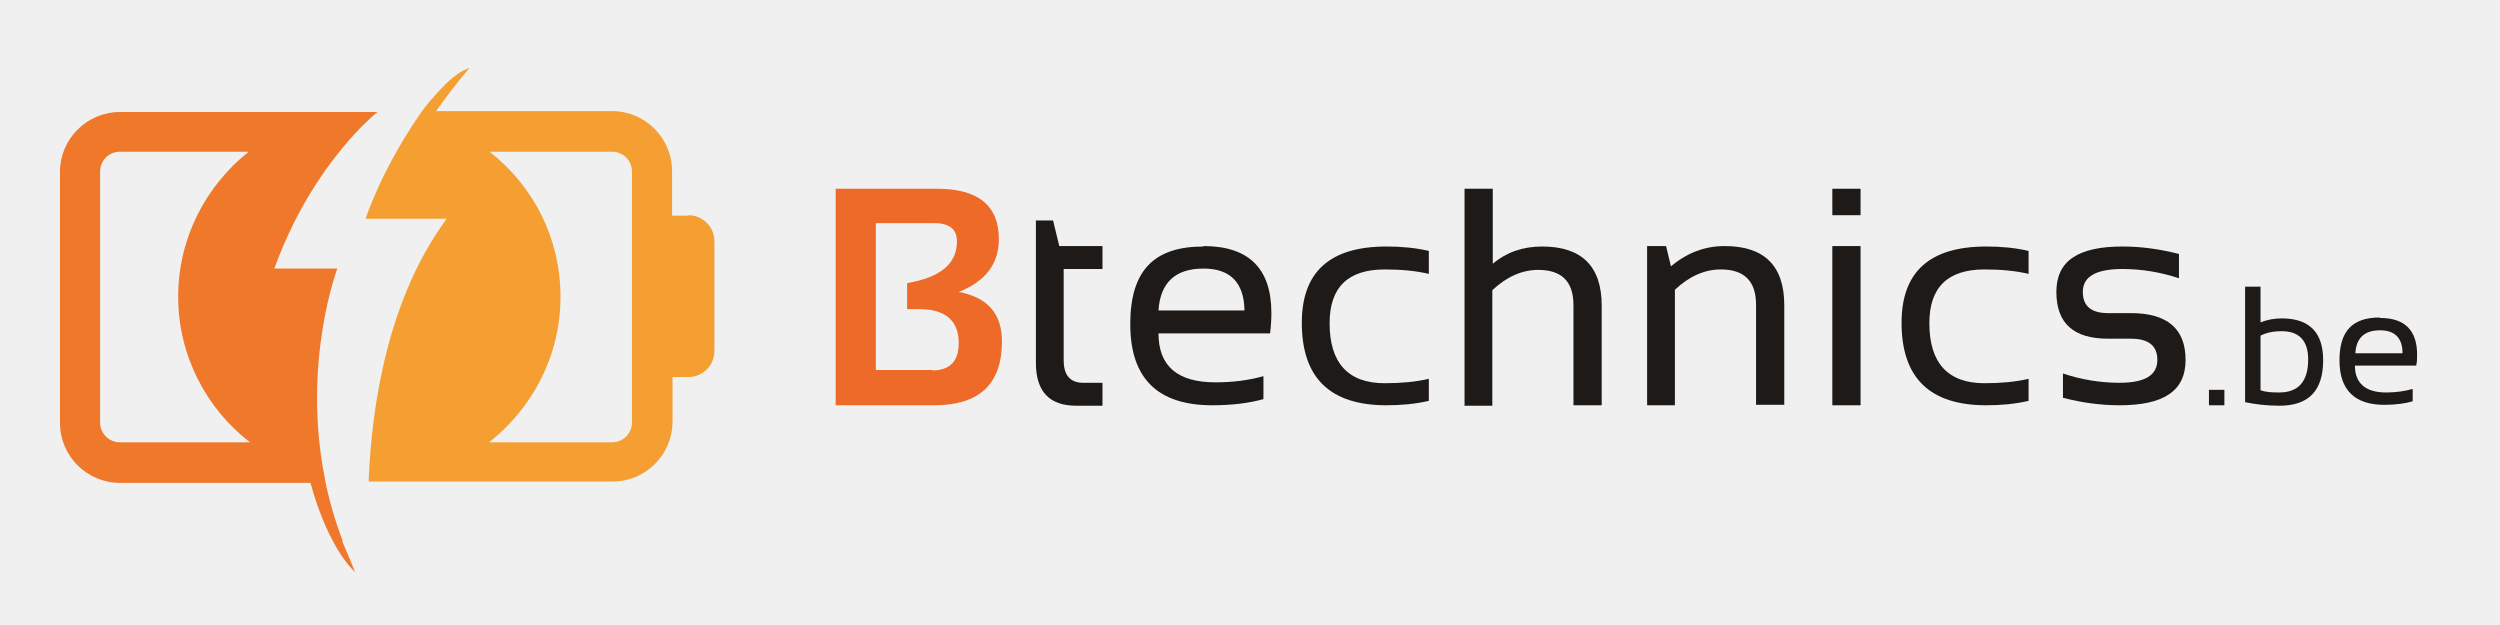
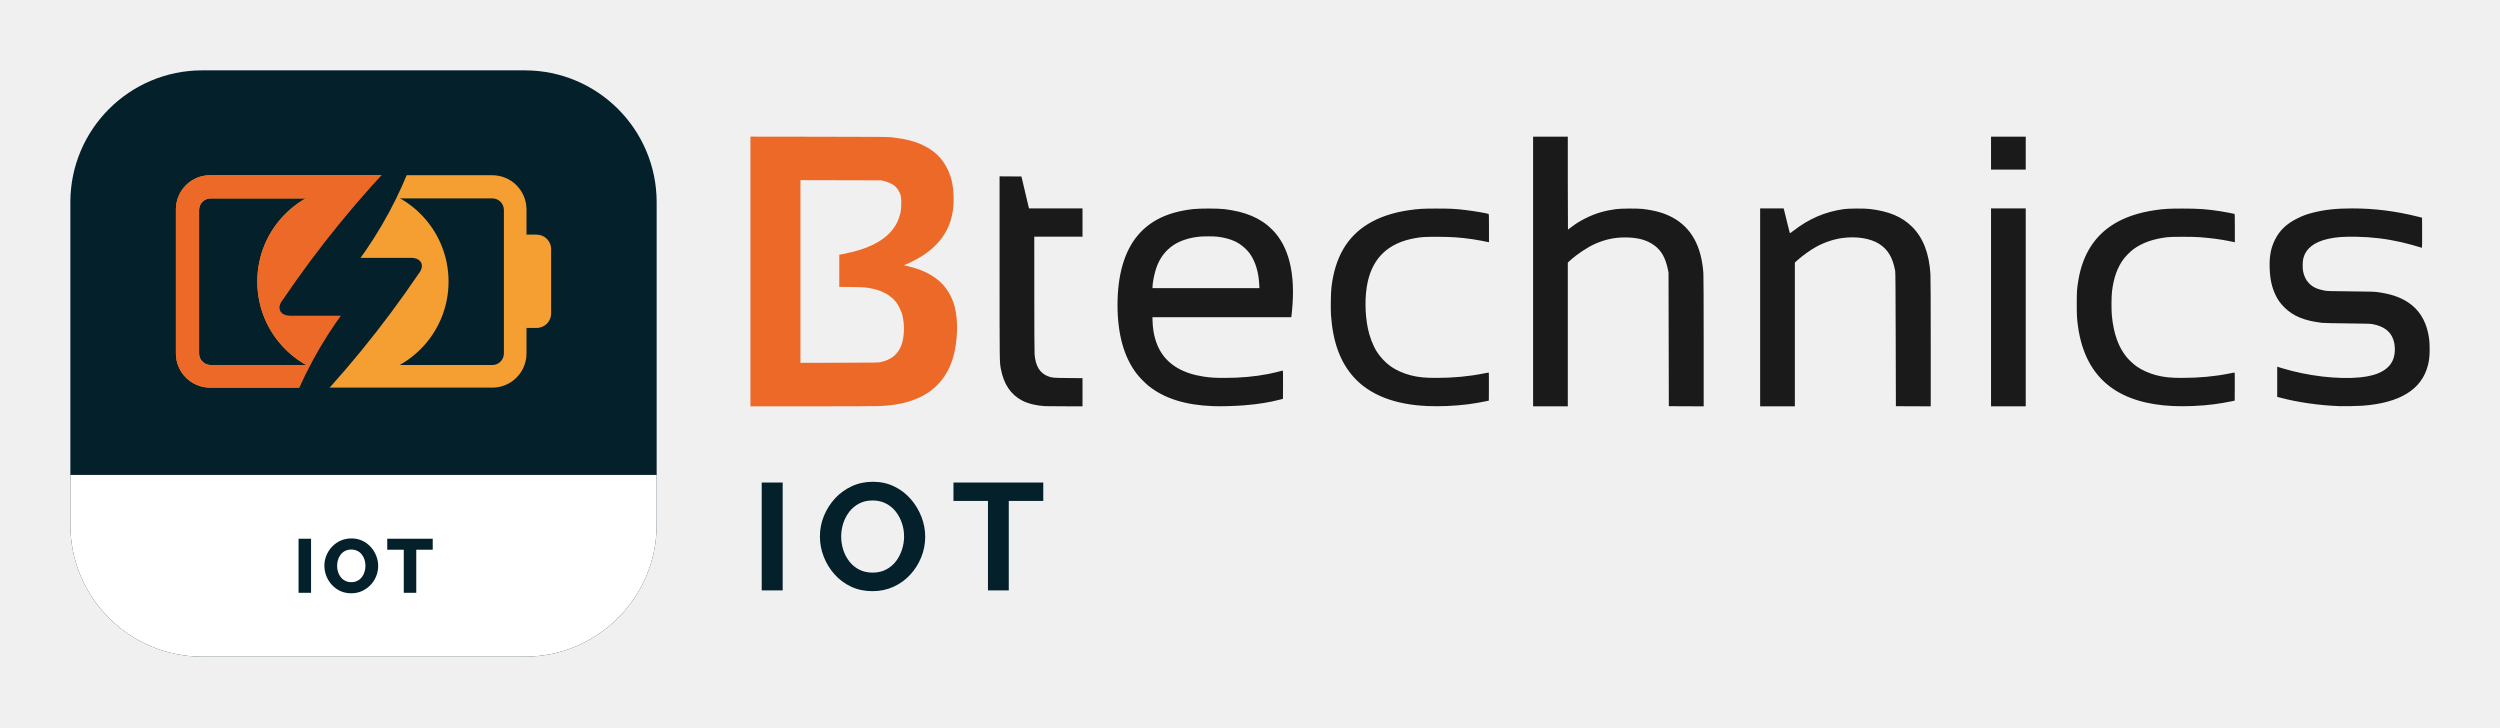
- <svg xmlns="http://www.w3.org/2000/svg" id="Laag_1" version="1.1" viewBox="0 0 56.69 14.16">
-   <defs>
-     <style>
-       .st0 {
-         fill: #f59e32;
-       }
- 
-       .st1 {
-         fill: #1d1a18;
-       }
- 
-       .st2 {
-         fill: #ed6a28;
-       }
- 
-       .st3 {
-         fill: #ef782a;
-       }
-     </style>
-   </defs>
-   <path class="st3" d="M7.77,12.26c-.18-.47-.31-.93-.4-1.38,0-.02,0-.04-.01-.06-.51-2.63.29-4.73.29-4.73h-1.43c.52-1.43,1.26-2.47,1.96-3.2.13-.12.24-.24.38-.35H2.72c-.75,0-1.36.61-1.36,1.36v5.69c0,.75.61,1.36,1.36,1.36h4.32c.42,1.53,1.01,2.02,1.01,2.02h0c-.02-.05-.04-.1-.06-.15l-.23-.55ZM2.27,9.58V3.89c0-.25.2-.45.45-.45h2.92c-.97.77-1.6,1.96-1.6,3.29s.64,2.54,1.63,3.3h-2.95c-.25,0-.45-.2-.45-.45Z" />
-   <path class="st0" d="M15.6,4.89h-.36v-1.01c0-.75-.61-1.36-1.36-1.36h-3.99c.19-.27.47-.65.76-.98-.33.11-.59.4-.89.74-.11.13-.2.25-.28.37h0c-.85,1.25-1.19,2.31-1.19,2.31h1.84c-1.33,1.8-1.7,4.21-1.77,5.93,0,0,0,0,0,0,0,0,0,.02,0,.03,0,0,0,0,0,0h5.53c.75,0,1.36-.61,1.36-1.36v-1.01h.36c.33,0,.59-.27.59-.59v-2.49c0-.33-.27-.59-.59-.59ZM14.33,9.58c0,.25-.2.45-.45.45h-2.79c.98-.77,1.62-1.96,1.62-3.3s-.63-2.53-1.61-3.29h2.78c.25,0,.45.2.45.45v5.69Z" />
+ <svg xmlns="http://www.w3.org/2000/svg" width="4264" height="1240" viewBox="-120 -120 4264 1240">
+   <style>.bt-r{display:none}@media (prefers-color-scheme:dark){.bt-t{fill:#FFFFFF}.bt-r{display:inline}}</style>
  <g>
-     <path class="st2" d="M18.95,9.19v-4.91h2.3c.93,0,1.4.38,1.4,1.14,0,.56-.3.96-.91,1.2.65.12.98.49.98,1.12,0,.97-.51,1.45-1.54,1.45h-2.23ZM21.14,8.4c.4,0,.6-.21.6-.62,0-.51-.3-.77-.9-.77h-.27v-.59c.76-.13,1.13-.44,1.13-.95,0-.27-.17-.41-.51-.41h-1.33v3.33h1.28Z" />
-     <path class="st1" d="M23.48,5h.4l.14.58h.98v.52h-.88v2.07c0,.34.15.51.44.51h.44v.52h-.6c-.6,0-.91-.32-.91-.97v-3.22Z" />
-     <path class="st1" d="M27.29,5.58c1.03,0,1.54.51,1.54,1.52,0,.14-.01.3-.03.46h-2.53c0,.74.43,1.11,1.29,1.11.41,0,.77-.05,1.09-.14v.52c-.32.09-.71.14-1.16.14-1.24,0-1.86-.61-1.86-1.84s.55-1.76,1.66-1.76ZM26.27,7.04h1.95c-.01-.63-.32-.95-.93-.95-.64,0-.98.32-1.02.95Z" />
-     <path class="st1" d="M32.4,9.09c-.3.07-.62.1-.96.1-1.28,0-1.92-.62-1.92-1.87,0-1.16.64-1.73,1.92-1.73.34,0,.66.03.96.1v.52c-.3-.07-.63-.1-1-.1-.84,0-1.25.41-1.25,1.22,0,.9.42,1.36,1.25,1.36.37,0,.7-.03,1-.1v.52Z" />
-     <path class="st1" d="M33.21,9.19v-4.91h.64v1.7c.31-.26.68-.39,1.12-.39.9,0,1.35.45,1.35,1.34v2.26h-.64v-2.27c0-.54-.27-.8-.8-.8-.36,0-.71.15-1.04.46v2.62h-.64Z" />
-     <path class="st1" d="M37.35,9.19v-3.61h.43l.11.46c.37-.31.77-.46,1.22-.46.9,0,1.35.45,1.35,1.34v2.26h-.64v-2.27c0-.54-.27-.8-.8-.8-.36,0-.71.15-1.04.46v2.62h-.64Z" />
-     <path class="st1" d="M42.19,4.28v.6h-.64v-.6h.64ZM42.19,5.58v3.61h-.64v-3.61h.64Z" />
-     <path class="st1" d="M46,9.09c-.3.07-.62.1-.96.1-1.28,0-1.92-.62-1.92-1.87,0-1.16.64-1.73,1.92-1.73.34,0,.66.03.96.1v.52c-.3-.07-.63-.1-1-.1-.84,0-1.25.41-1.25,1.22,0,.9.42,1.36,1.25,1.36.37,0,.7-.03,1-.1v.52Z" />
-     <path class="st1" d="M46.78,9.02v-.55c.42.14.85.21,1.28.21.58,0,.86-.17.86-.52,0-.32-.2-.48-.6-.48h-.52c-.78,0-1.17-.35-1.17-1.06s.5-1.03,1.5-1.03c.43,0,.86.06,1.28.17v.55c-.42-.14-.85-.21-1.28-.21-.6,0-.9.17-.9.52,0,.32.19.48.57.48h.52c.82,0,1.24.35,1.24,1.06s-.5,1.03-1.5,1.03c-.43,0-.86-.06-1.28-.17Z" />
-     <path class="st1" d="M50.44,8.84v.35h-.35v-.35h.35Z" />
-     <path class="st1" d="M50.91,6.5h.35v.81c.15-.06.31-.09.48-.09.63,0,.94.32.94.95,0,.69-.33,1.03-.99,1.03-.28,0-.54-.03-.78-.08v-2.61ZM51.26,8.85c.11.04.25.05.42.05.44,0,.66-.25.66-.75,0-.42-.2-.64-.6-.64-.18,0-.34.03-.48.1v1.23Z" />
-     <path class="st1" d="M53.97,7.21c.56,0,.84.28.84.83,0,.08,0,.16-.02.25h-1.39c0,.4.24.61.71.61.22,0,.42-.03.6-.08v.28c-.17.05-.39.08-.64.08-.68,0-1.02-.34-1.02-1.01s.3-.97.91-.97ZM53.41,8.01h1.07c0-.35-.18-.52-.51-.52-.35,0-.54.17-.56.52Z" />
+     <defs>
+       <mask id="Qiotm" maskUnits="userSpaceOnUse" x="0" y="0" width="1400" height="1055">
+         <rect width="1400" height="1055" fill="#fff" />
+         <path d="M2.773 -6.130 Q-0.349 -2.942 -2.851 0.752 Q-3.136 1.100 -2.686 1.100 Q-1.377 1.100 -0.068 1.100 Q0.112 1.100 0.027 1.258 Q-1.631 3.493 -2.584 6.106 Q-2.688 6.300 -2.549 6.130 Q0.573 2.942 3.075 -0.752 Q3.360 -1.100 2.910 -1.100 Q1.601 -1.100 0.292 -1.100 Q0.112 -1.100 0.197 -1.258 Q1.855 -3.493 2.808 -6.106 Q2.912 -6.300 2.773 -6.130 Z" transform="translate(660 500) scale(74)" fill="#000" stroke="#000" stroke-width="0.5" stroke-linejoin="round" />
+       </mask>
+       <clipPath id="Qiotin">
+         <rect x="137" y="187" width="1068" height="591" rx="48" />
+       </clipPath>
+       <clipPath id="QiotL">
+         <path d="M-40 -40 L2.91 -40 L2.91 -6.3 L-3.14 1.1 L0.11 1.1 L-2.69 6.3 L-2.69 40 L-40 40 Z" transform="translate(660 500) scale(74)" />
+       </clipPath>
+       <clipPath id="Qiott">
+         <rect width="1000" height="1000" rx="225.0" />
+       </clipPath>
+     </defs>
+     <g clip-path="url(#Qiott)">
+       <rect width="1000" height="1000" fill="#04212B" />
+       <path d="M-1000 690.0 H2000 V3000 H-1000 Z" fill="#FFFFFF" />
+     </g>
+     <g transform="translate(147.88 122.04) scale(0.49421)">
+       <g mask="url(#Qiotm)">
+         <g fill="#F59E32">
+           <path fill-rule="evenodd" d="M183 115 H1157 A118 118 0 0 1 1275 233 V730 A118 118 0 0 1 1157 848 H183 A118 118 0 0 1 65 730 V233 A118 118 0 0 1 183 115 Z M185 195 H1157 A40 40 0 0 1 1197 235 V730 A40 40 0 0 1 1157 770 H185 A40 40 0 0 1 145 730 V235 A40 40 0 0 1 185 195 Z" />
+           <path d="M1240 320 H1310 A50 50 0 0 1 1360 370 V592 A50 50 0 0 1 1310 642 H1240 Z" />
+           <circle cx="676" cy="482" r="330" clip-path="url(#Qiotin)" />
+         </g>
+         <g clip-path="url(#QiotL)" fill="#ED6928">
+           <path fill-rule="evenodd" d="M183 115 H1157 A118 118 0 0 1 1275 233 V730 A118 118 0 0 1 1157 848 H183 A118 118 0 0 1 65 730 V233 A118 118 0 0 1 183 115 Z M185 195 H1157 A40 40 0 0 1 1197 235 V730 A40 40 0 0 1 1157 770 H185 A40 40 0 0 1 145 730 V235 A40 40 0 0 1 185 195 Z" />
+           <path d="M1240 320 H1310 A50 50 0 0 1 1360 370 V592 A50 50 0 0 1 1310 642 H1240 Z" />
+           <circle cx="676" cy="482" r="330" clip-path="url(#Qiotin)" />
+         </g>
+       </g>
+     </g>
+     <g transform="translate(0.0 0.0) scale(1.0)">
+       <path d="M389.22 891.131V798.869H410.532V891.131ZM479.014 891.911Q468.618 891.911 460.236 887.947Q451.855 883.984 445.812 877.292Q439.77 870.6 436.521 862.218Q433.272 853.836 433.272 844.87Q433.272 835.644 436.716 827.327Q440.159 819.011 446.332 812.448Q452.504 805.886 460.951 802.118Q469.398 798.349 479.403 798.349Q489.669 798.349 498.051 802.312Q506.432 806.276 512.475 813.033Q518.517 819.79 521.766 828.172Q525.015 836.553 525.015 845.26Q525.015 854.486 521.636 862.803Q518.258 871.119 512.02 877.682Q505.783 884.244 497.401 888.077Q489.019 891.911 479.014 891.911ZM454.973 845.13Q454.973 850.458 456.533 855.461Q458.092 860.464 461.146 864.362Q464.2 868.26 468.748 870.6Q473.296 872.939 479.144 872.939Q485.251 872.939 489.799 870.535Q494.347 868.131 497.336 864.102Q500.325 860.074 501.819 855.071Q503.314 850.068 503.314 844.87Q503.314 839.542 501.754 834.604Q500.195 829.666 497.076 825.703Q493.957 821.74 489.409 819.53Q484.861 817.321 479.144 817.321Q473.036 817.321 468.553 819.66Q464.07 821.999 461.016 825.963Q457.962 829.926 456.468 834.929Q454.973 839.932 454.973 845.13ZM618.057 817.581H589.988V891.131H568.677V817.581H540.478V798.869H618.057Z" fill="#04212B" />
+     </g>
+     <rect class="bt-r" x="8" y="8" width="984" height="984" rx="217" fill="none" stroke="#FFFFFF" stroke-opacity="0.3" stroke-width="16" />
  </g>
+   <g transform="translate(1073.7 -1495.7) scale(0.50164)">
+     <path fill="#ED6928" d="M172.00 3665.46L172.00 3206.93L405.75 3207.26C619.85 3207.57 640.72 3207.74 654.00 3209.33C700.56 3214.88 731.61 3222.97 760.50 3237.06C798.02 3255.36 823.84 3280.49 841.08 3315.50C855.37 3344.52 861.49 3371.84 862.69 3412.00C865.24 3497.85 831.28 3562.90 759.00 3610.59C746.38 3618.92 721.40 3632.40 708.50 3637.84C704.65 3639.47 699.70 3641.56 697.50 3642.49L693.50 3644.19L707.50 3647.48C796.42 3668.42 847.90 3713.62 867.00 3787.53C878.74 3832.95 876.40 3904.22 861.48 3956.05C842.32 4022.65 801.69 4069.86 740.64 4096.45C704.05 4112.40 664.50 4120.56 612.00 4123.00C600.49 4123.54 499.51 4123.97 381.75 4123.98L172.00 4124.00L172.00 3665.46ZM615.50 3973.33C648.29 3965.73 668.65 3950.65 681.58 3924.38C695.49 3896.13 697.96 3847.24 687.35 3810.00C684.25 3799.10 674.53 3779.38 668.09 3770.91C650.54 3747.83 622.88 3731.75 587.48 3724.03C566.48 3719.46 558.23 3718.80 515.25 3718.28L474.00 3717.79L474.00 3663.09L474.00 3608.40L486.75 3606.08C503.68 3602.99 531.64 3596.00 546.50 3591.15C617.39 3568.02 660.85 3531.76 677.39 3481.95C682.86 3465.47 684.09 3458.19 684.70 3438.44C685.50 3412.66 683.10 3401.81 673.27 3386.77C670.86 3383.08 666.54 3377.98 663.69 3375.46C656.35 3368.96 640.75 3361.57 627.47 3358.28L616.50 3355.57L479.25 3355.25L342.00 3354.94L342.00 3665.50L342.00 3976.06L474.25 3975.74C604.21 3975.42 606.66 3975.38 615.50 3973.33Z" />
+     <path class="bt-t" fill="#1A1A1A" d="M1173.00 4123.32C1143.85 4121.65 1115.67 4114.67 1095.42 4104.08C1056.98 4083.98 1033.25 4048.70 1023.46 3997.11C1018.94 3973.27 1019.02 3979.68 1019.01 3651.74L1019.00 3341.98L1056.17 3342.24L1093.35 3342.50L1105.50 3394.00C1112.19 3422.32 1117.97 3446.74 1118.35 3448.25L1119.04 3451.00L1210.02 3451.00L1301.00 3451.00L1301.00 3499.00L1301.00 3547.00L1219.00 3547.00L1137.00 3547.00L1137.02 3740.75C1137.04 3852.80 1137.44 3939.62 1137.99 3946.64C1141.12 3986.94 1156.22 4011.58 1184.13 4021.96C1197.72 4027.01 1200.49 4027.25 1252.25 4027.73L1301.00 4028.18L1301.00 4076.09L1301.00 4124.00L1239.75 4123.82C1206.06 4123.71 1176.03 4123.49 1173.00 4123.32ZM1745.00 4123.33C1651.08 4119.91 1578.67 4097.14 1525.50 4054.30C1512.66 4043.96 1493.57 4024.28 1483.93 4011.46C1441.29 3954.74 1420.04 3877.47 1420.01 3779.00C1419.99 3677.60 1443.37 3596.96 1488.35 3543.31C1531.46 3491.89 1591.94 3463.07 1677.25 3453.28C1699.05 3450.78 1761.07 3450.83 1782.50 3453.35C1854.99 3461.90 1906.96 3484.02 1945.78 3522.83C2002.64 3579.69 2025.51 3672.32 2013.48 3797.00C2012.66 3805.53 2011.71 3814.41 2011.38 3816.75L2010.77 3821.00L1774.74 3821.00L1538.72 3821.00L1539.26 3836.75C1540.63 3875.96 1550.24 3911.10 1567.17 3938.78C1594.91 3984.15 1644.18 4012.56 1713.00 4022.89C1736.04 4026.35 1752.36 4027.35 1785.00 4027.30C1839.08 4027.21 1886.66 4022.90 1933.00 4013.90C1946.19 4011.33 1977.74 4003.80 1981.76 4002.26C1982.76 4001.88 1982.97 4011.57 1982.76 4050.10L1982.50 4098.42L1970.01 4101.69C1936.37 4110.50 1895.18 4117.00 1851.00 4120.47C1817.61 4123.10 1772.19 4124.32 1745.00 4123.33ZM2472.50 4122.93C2361.66 4117.95 2277.39 4084.82 2223.42 4025.00C2177.59 3974.19 2152.58 3906.50 2145.94 3815.26C2144.37 3793.76 2145.24 3737.31 2147.41 3719.00C2159.45 3617.66 2200.27 3547.34 2272.50 3503.49C2310.44 3480.45 2356.80 3464.91 2411.00 3457.06C2443.51 3452.35 2457.38 3451.54 2505.00 3451.52C2552.84 3451.50 2566.36 3452.20 2603.50 3456.56C2629.35 3459.59 2670.67 3466.53 2681.25 3469.62C2682.89 3470.10 2683.00 3473.28 2683.00 3518.18L2683.00 3566.23L2680.75 3565.62C2673.79 3563.74 2641.06 3557.74 2626.00 3555.58C2583.89 3549.55 2555.17 3547.62 2506.50 3547.55C2464.15 3547.50 2454.93 3548.06 2432.00 3552.08C2342.57 3567.77 2289.16 3617.07 2270.64 3701.00C2260.54 3746.80 2260.72 3807.41 2271.11 3858.50C2276.78 3886.40 2288.26 3916.62 2300.90 3936.96C2312.72 3955.97 2330.78 3975.21 2349.04 3988.26C2366.31 4000.59 2392.78 4012.37 2416.92 4018.47C2443.43 4025.17 2465.17 4027.36 2504.50 4027.28C2562.07 4027.18 2614.59 4022.28 2663.66 4012.44C2673.10 4010.55 2681.31 4009.00 2681.92 4009.00C2682.71 4009.00 2682.95 4022.52 2682.76 4056.75L2682.50 4104.50L2672.50 4106.72C2658.72 4109.78 2630.59 4114.54 2612.00 4116.96C2567.96 4122.67 2516.14 4124.89 2472.50 4122.93ZM2833.00 3665.50L2833.00 3207.00L2892.00 3207.00L2951.00 3207.00L2951.00 3365.00C2951.00 3451.90 2951.24 3523.00 2951.54 3523.00C2951.83 3523.00 2956.67 3519.45 2962.29 3515.12C2978.40 3502.69 2993.07 3493.59 3012.50 3483.99C3045.67 3467.58 3075.80 3458.62 3115.50 3453.33C3132.11 3451.12 3188.61 3450.80 3205.50 3452.83C3248.44 3457.97 3279.57 3466.90 3307.50 3482.08C3370.96 3516.57 3405.56 3579.27 3412.00 3671.50C3412.60 3679.97 3412.99 3772.09 3412.99 3904.76L3413.00 4124.02L3353.75 4123.76L3294.50 4123.50L3293.99 3896.50L3293.48 3669.50L3291.26 3658.50C3283.50 3620.08 3269.68 3595.18 3246.34 3577.61C3220.73 3558.33 3189.13 3549.62 3145.00 3549.67C3109.53 3549.71 3078.35 3556.36 3045.00 3570.99C3017.64 3582.99 2982.85 3606.18 2957.25 3629.48L2951.00 3635.17L2951.00 3879.58L2951.00 4124.00L2892.00 4124.00L2833.00 4124.00L2833.00 3665.50ZM3605.00 3787.50L3605.00 3451.00L3644.96 3451.00L3684.92 3451.00L3685.93 3454.75C3686.49 3456.81 3691.01 3475.15 3695.97 3495.50C3700.94 3515.85 3705.35 3533.30 3705.76 3534.28C3706.41 3535.82 3707.95 3534.95 3716.89 3527.99C3770.80 3486.03 3825.14 3462.61 3890.09 3453.34C3905.55 3451.13 3959.19 3450.79 3976.50 3452.79C4042.14 3460.36 4087.25 3479.23 4121.57 3513.46C4159.19 3550.97 4179.44 3603.09 4183.95 3674.00C4184.63 3684.67 4185.00 3767.09 4185.00 3907.26L4185.00 4124.02L4125.75 4123.76L4066.50 4123.50L4065.91 3897.00C4065.49 3731.48 4065.02 3668.75 4064.17 3664.00C4055.99 3618.33 4039.26 3590.12 4009.20 3571.30C3979.34 3552.60 3933.36 3545.31 3885.00 3551.59C3856.00 3555.35 3822.42 3566.61 3795.50 3581.59C3774.69 3593.17 3748.67 3611.87 3730.75 3628.11L3723.00 3635.14L3723.00 3879.57L3723.00 4124.00L3664.00 4124.00L3605.00 4124.00L3605.00 3787.50ZM4390.00 3787.50L4390.00 3451.00L4449.00 3451.00L4508.00 3451.00L4508.00 3787.50L4508.00 4124.00L4449.00 4124.00L4390.00 4124.00L4390.00 3787.50ZM5008.50 4122.93C4919.32 4118.92 4847.10 4096.66 4794.50 4056.97C4734.49 4011.68 4698.31 3943.43 4685.58 3851.50C4682.12 3826.46 4681.50 3815.05 4681.50 3776.00C4681.50 3733.33 4682.18 3723.39 4687.04 3694.50C4701.81 3606.82 4742.91 3542.82 4810.50 3502.27C4847.25 3480.22 4893.99 3464.74 4947.00 3457.06C4979.51 3452.35 4993.38 3451.54 5041.00 3451.52C5095.61 3451.50 5123.62 3453.47 5169.00 3460.50C5183.00 3462.67 5212.86 3468.31 5217.25 3469.61C5218.89 3470.10 5219.00 3473.29 5219.00 3518.18L5219.00 3566.23L5216.75 3565.62C5215.51 3565.29 5206.62 3563.46 5197.00 3561.55C5167.95 3555.80 5137.72 3551.87 5099.00 3548.83C5077.74 3547.15 5004.74 3547.12 4990.50 3548.78C4941.59 3554.48 4903.93 3567.76 4874.00 3589.86C4863.96 3597.27 4847.70 3613.58 4840.18 3623.79C4819.46 3651.89 4806.79 3687.54 4801.36 3733.00C4799.24 3750.69 4798.96 3795.96 4800.84 3815.50C4806.69 3876.28 4822.95 3922.20 4850.67 3956.19C4858.72 3966.06 4874.29 3980.58 4885.05 3988.23C4902.53 4000.68 4928.77 4012.37 4952.92 4018.47C4979.43 4025.17 5001.17 4027.36 5040.50 4027.28C5098.07 4027.18 5150.59 4022.28 5199.66 4012.44C5209.10 4010.55 5217.31 4009.00 5217.92 4009.00C5218.71 4009.00 5218.95 4022.52 5218.76 4056.75L5218.50 4104.50L5208.50 4106.72C5194.72 4109.78 5166.59 4114.54 5148.00 4116.96C5103.96 4122.67 5052.14 4124.89 5008.50 4122.93ZM5576.50 4123.41C5505.65 4120.79 5432.97 4110.41 5372.75 4094.32L5363.00 4091.72L5363.00 4040.49L5363.00 3989.26L5379.25 3994.20C5467.43 4020.98 5569.30 4032.92 5645.50 4025.41C5708.03 4019.24 5746.25 3997.44 5758.38 3961.00C5764.91 3941.38 5764.54 3915.71 5757.44 3896.02C5747.36 3868.08 5724.98 3851.68 5687.00 3844.40C5679.86 3843.03 5666.27 3842.64 5602.00 3842.00C5557.91 3841.55 5521.48 3840.76 5516.00 3840.12C5455.34 3833.05 5417.17 3817.35 5386.97 3787.07C5373.67 3773.74 5365.26 3761.94 5357.47 3745.73C5344.60 3718.95 5338.56 3691.14 5337.34 3653.00C5336.10 3614.39 5341.33 3586.28 5354.92 3558.50C5370.96 3525.72 5394.87 3502.90 5432.50 3484.47C5451.58 3475.12 5463.22 3470.87 5484.73 3465.40C5524.55 3455.28 5563.64 3451.05 5617.64 3451.02C5692.97 3450.97 5765.34 3460.00 5840.50 3478.82L5855.50 3482.57L5855.76 3533.79C5855.90 3561.95 5855.63 3585.00 5855.17 3585.00C5854.70 3585.00 5851.67 3584.09 5848.44 3582.98C5837.45 3579.20 5803.55 3570.03 5785.50 3565.96C5732.37 3553.98 5685.91 3548.36 5631.50 3547.33C5588.98 3546.53 5562.62 3548.53 5535.73 3554.60C5488.47 3565.27 5460.67 3587.11 5451.86 3620.50C5449.37 3629.95 5448.84 3653.22 5450.87 3664.00C5454.08 3681.01 5460.40 3694.23 5470.35 3704.73C5483.17 3718.24 5498.64 3725.72 5523.00 3730.20C5533.81 3732.19 5539.16 3732.36 5612.50 3733.04C5673.49 3733.61 5693.01 3734.10 5702.00 3735.30C5748.31 3741.45 5780.34 3752.12 5808.50 3770.74C5843.87 3794.14 5866.99 3830.08 5876.41 3876.27C5880.24 3895.06 5881.36 3907.58 5881.31 3931.00C5881.27 3954.21 5879.91 3966.42 5875.36 3984.49C5854.62 4066.86 5779.71 4112.85 5651.50 4121.95C5636.06 4123.04 5590.62 4123.93 5576.50 4123.41ZM1901.81 3708.89C1899.71 3668.88 1889.70 3634.65 1872.43 3608.43C1860.71 3590.64 1839.86 3572.73 1819.77 3563.19C1803.28 3555.36 1781.02 3549.47 1758.79 3547.05C1746.27 3545.69 1712.46 3545.70 1698.42 3547.06C1664.99 3550.31 1632.90 3560.68 1610.82 3575.38C1582.39 3594.29 1563.02 3620.31 1551.17 3655.51C1544.92 3674.07 1539.00 3704.49 1539.00 3718.05L1539.00 3722.00L1720.75 3722.00L1902.50 3722.00L1901.81 3708.89ZM4390.00 3263.00L4390.00 3207.00L4449.00 3207.00L4508.00 3207.00L4508.00 3263.00L4508.00 3319.00L4449.00 3319.00L4390.00 3319.00L4390.00 3263.00Z" />
+   </g>
+   <path class="bt-t" fill="#04212B" d="M1179.177 887.0V703.0H1214.941V887.0ZM1368.101 888.296Q1347.887 888.296 1331.431 880.521Q1314.975 872.746 1303.183 859.4Q1291.392 846.054 1284.913 829.338Q1278.434 812.623 1278.434 795.0Q1278.434 776.6 1285.301 759.885Q1292.169 743.169 1304.22 730.082Q1316.27 716.994 1332.727 709.349Q1349.183 701.704 1368.879 701.704Q1388.834 701.704 1405.29 709.738Q1421.746 717.772 1433.408 731.248Q1445.07 744.724 1451.549 761.31Q1458.028 777.896 1458.028 795.518Q1458.028 813.659 1451.29 830.375Q1444.552 847.09 1432.501 860.177Q1420.451 873.265 1403.994 880.78Q1387.538 888.296 1368.101 888.296ZM1314.715 795.0Q1314.715 806.921 1318.344 818.065Q1321.972 829.208 1328.839 837.89Q1335.707 846.572 1345.685 851.625Q1355.662 856.679 1368.361 856.679Q1381.318 856.679 1391.425 851.366Q1401.532 846.054 1408.27 837.113Q1415.008 828.172 1418.507 817.158Q1422.006 806.144 1422.006 795.0Q1422.006 783.079 1418.248 772.065Q1414.49 761.051 1407.623 752.369Q1400.755 743.687 1390.777 738.634Q1380.8 733.58 1368.361 733.58Q1355.144 733.58 1345.166 738.893Q1335.189 744.206 1328.451 753.017Q1321.713 761.828 1318.214 772.713Q1314.715 783.597 1314.715 795.0ZM1659.392 734.358H1600.563V887.0H1565.059V734.358H1506.231V703.0H1659.392Z" />
</svg>
